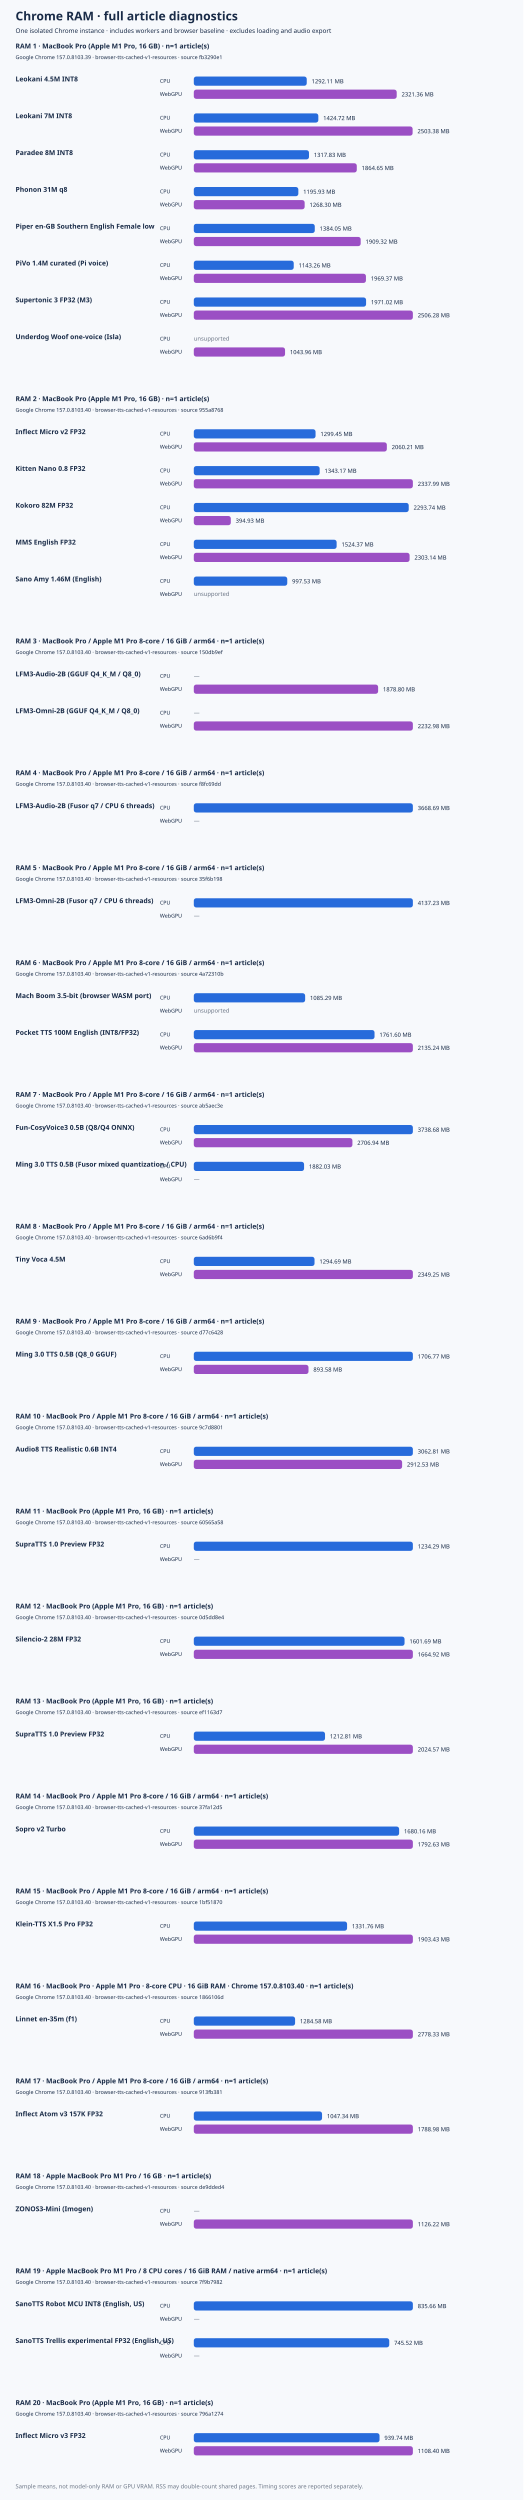
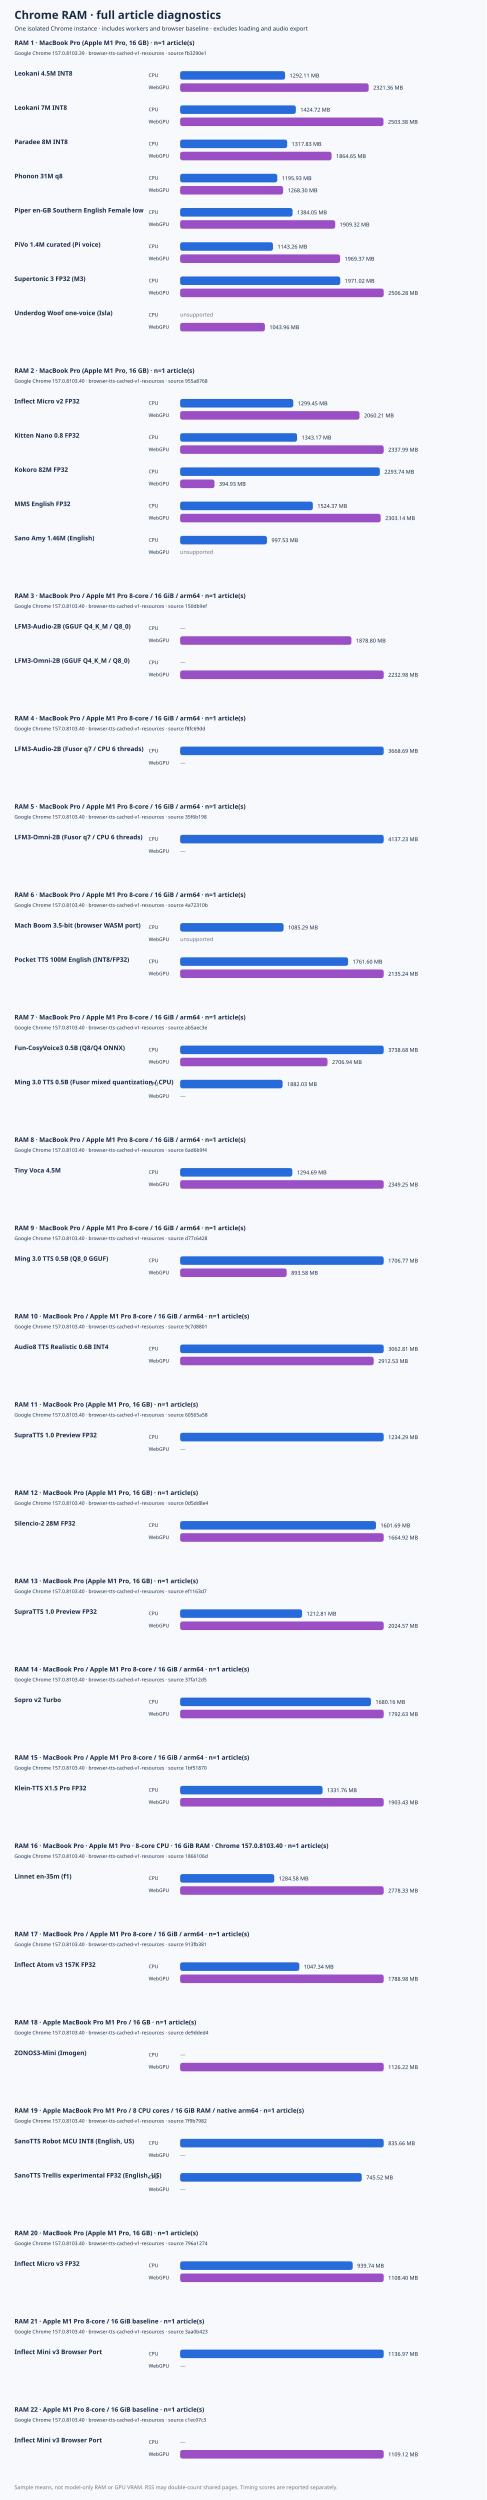
- <svg xmlns="http://www.w3.org/2000/svg" width="1080" height="5160" viewBox="0 0 1080 5160" role="img" aria-labelledby="title desc">
+ <svg xmlns="http://www.w3.org/2000/svg" width="1080" height="5552" viewBox="0 0 1080 5552" role="img" aria-labelledby="title desc">
  <rect width="100%" height="100%" fill="#f7f9fc" />
  <g font-family="system-ui,sans-serif" fill="#192b47">
    <text x="32" y="42" font-size="25" font-weight="700">Chrome RAM · full article diagnostics</text>
    <text x="32" y="68" font-size="13">One isolated Chrome instance · includes workers and browser baseline · excludes loading and audio export</text>
    <text x="32" y="100" font-size="14" font-weight="700">RAM 1 · MacBook Pro (Apple M1 Pro, 16 GB) · n=1 article(s)</text>
    <text x="32" y="122" font-size="11">Google Chrome 157.0.8103.39 · browser-tts-cached-v1-resources · source fb3290e1</text>
    <text x="32" y="168" font-size="14" font-weight="600">Leokani 4.5M INT8</text>
    <text x="330" y="171" font-size="11">CPU</text>
    <rect x="400" y="158" width="233.12" height="19" rx="5" fill="#276bdb" />
    <text x="643.12" y="172" font-size="12">1292.11 MB</text>
    <text x="330" y="198" font-size="11">WebGPU</text>
    <rect x="400" y="185" width="418.81" height="19" rx="5" fill="#9b4fc4" />
    <text x="828.81" y="199" font-size="12">2321.36 MB</text>
    <text x="32" y="244" font-size="14" font-weight="600">Leokani 7M INT8</text>
    <text x="330" y="247" font-size="11">CPU</text>
    <rect x="400" y="234" width="257.04" height="19" rx="5" fill="#276bdb" />
    <text x="667.04" y="248" font-size="12">1424.72 MB</text>
    <text x="330" y="274" font-size="11">WebGPU</text>
    <rect x="400" y="261" width="451.65" height="19" rx="5" fill="#9b4fc4" />
    <text x="861.65" y="275" font-size="12">2503.38 MB</text>
    <text x="32" y="320" font-size="14" font-weight="600">Paradee 8M INT8</text>
    <text x="330" y="323" font-size="11">CPU</text>
    <rect x="400" y="310" width="237.76" height="19" rx="5" fill="#276bdb" />
    <text x="647.76" y="324" font-size="12">1317.83 MB</text>
    <text x="330" y="350" font-size="11">WebGPU</text>
    <rect x="400" y="337" width="336.41" height="19" rx="5" fill="#9b4fc4" />
    <text x="746.41" y="351" font-size="12">1864.65 MB</text>
    <text x="32" y="396" font-size="14" font-weight="600">Phonon 31M q8</text>
    <text x="330" y="399" font-size="11">CPU</text>
    <rect x="400" y="386" width="215.77" height="19" rx="5" fill="#276bdb" />
    <text x="625.77" y="400" font-size="12">1195.93 MB</text>
    <text x="330" y="426" font-size="11">WebGPU</text>
    <rect x="400" y="413" width="228.82" height="19" rx="5" fill="#9b4fc4" />
    <text x="638.82" y="427" font-size="12">1268.30 MB</text>
    <text x="32" y="472" font-size="14" font-weight="600">Piper en-GB Southern English Female low</text>
    <text x="330" y="475" font-size="11">CPU</text>
    <rect x="400" y="462" width="249.71" height="19" rx="5" fill="#276bdb" />
    <text x="659.71" y="476" font-size="12">1384.05 MB</text>
    <text x="330" y="502" font-size="11">WebGPU</text>
    <rect x="400" y="489" width="344.47" height="19" rx="5" fill="#9b4fc4" />
    <text x="754.47" y="503" font-size="12">1909.32 MB</text>
    <text x="32" y="548" font-size="14" font-weight="600">PiVo 1.4M curated (Pi voice)</text>
    <text x="330" y="551" font-size="11">CPU</text>
    <rect x="400" y="538" width="206.26" height="19" rx="5" fill="#276bdb" />
    <text x="616.26" y="552" font-size="12">1143.26 MB</text>
    <text x="330" y="578" font-size="11">WebGPU</text>
    <rect x="400" y="565" width="355.31" height="19" rx="5" fill="#9b4fc4" />
    <text x="765.31" y="579" font-size="12">1969.37 MB</text>
    <text x="32" y="624" font-size="14" font-weight="600">Supertonic 3 FP32 (M3)</text>
    <text x="330" y="627" font-size="11">CPU</text>
    <rect x="400" y="614" width="355.60" height="19" rx="5" fill="#276bdb" />
    <text x="765.60" y="628" font-size="12">1971.02 MB</text>
    <text x="330" y="654" font-size="11">WebGPU</text>
    <rect x="400" y="641" width="452.17" height="19" rx="5" fill="#9b4fc4" />
    <text x="862.17" y="655" font-size="12">2506.28 MB</text>
    <text x="32" y="700" font-size="14" font-weight="600">Underdog Woof one-voice (Isla)</text>
    <text x="330" y="703" font-size="11">CPU</text>
    <text x="400" y="703" font-size="12" fill="#6c7686">unsupported</text>
    <text x="330" y="730" font-size="11">WebGPU</text>
    <rect x="400" y="717" width="188.35" height="19" rx="5" fill="#9b4fc4" />
    <text x="598.35" y="731" font-size="12">1043.96 MB</text>
    <text x="32" y="828" font-size="14" font-weight="700">RAM 2 · MacBook Pro (Apple M1 Pro, 16 GB) · n=1 article(s)</text>
    <text x="32" y="850" font-size="11">Google Chrome 157.0.8103.40 · browser-tts-cached-v1-resources · source 955a8768</text>
    <text x="32" y="896" font-size="14" font-weight="600">Inflect Micro v2 FP32</text>
    <text x="330" y="899" font-size="11">CPU</text>
    <rect x="400" y="886" width="251.32" height="19" rx="5" fill="#276bdb" />
    <text x="661.32" y="900" font-size="12">1299.45 MB</text>
    <text x="330" y="926" font-size="11">WebGPU</text>
    <rect x="400" y="913" width="398.45" height="19" rx="5" fill="#9b4fc4" />
    <text x="808.45" y="927" font-size="12">2060.21 MB</text>
    <text x="32" y="972" font-size="14" font-weight="600">Kitten Nano 0.8 FP32</text>
    <text x="330" y="975" font-size="11">CPU</text>
    <rect x="400" y="962" width="259.77" height="19" rx="5" fill="#276bdb" />
    <text x="669.77" y="976" font-size="12">1343.17 MB</text>
    <text x="330" y="1002" font-size="11">WebGPU</text>
    <rect x="400" y="989" width="452.17" height="19" rx="5" fill="#9b4fc4" />
    <text x="862.17" y="1003" font-size="12">2337.99 MB</text>
    <text x="32" y="1048" font-size="14" font-weight="600">Kokoro 82M FP32</text>
    <text x="330" y="1051" font-size="11">CPU</text>
    <rect x="400" y="1038" width="443.61" height="19" rx="5" fill="#276bdb" />
    <text x="853.61" y="1052" font-size="12">2293.74 MB</text>
    <text x="330" y="1078" font-size="11">WebGPU</text>
    <rect x="400" y="1065" width="76.38" height="19" rx="5" fill="#9b4fc4" />
    <text x="486.38" y="1079" font-size="12">394.93 MB</text>
    <text x="32" y="1124" font-size="14" font-weight="600">MMS English FP32</text>
    <text x="330" y="1127" font-size="11">CPU</text>
    <rect x="400" y="1114" width="294.82" height="19" rx="5" fill="#276bdb" />
    <text x="704.82" y="1128" font-size="12">1524.37 MB</text>
    <text x="330" y="1154" font-size="11">WebGPU</text>
    <rect x="400" y="1141" width="445.43" height="19" rx="5" fill="#9b4fc4" />
    <text x="855.43" y="1155" font-size="12">2303.14 MB</text>
    <text x="32" y="1200" font-size="14" font-weight="600">Sano Amy 1.46M (English)</text>
    <text x="330" y="1203" font-size="11">CPU</text>
    <rect x="400" y="1190" width="192.92" height="19" rx="5" fill="#276bdb" />
    <text x="602.92" y="1204" font-size="12">997.53 MB</text>
    <text x="330" y="1230" font-size="11">WebGPU</text>
    <text x="400" y="1230" font-size="12" fill="#6c7686">unsupported</text>
    <text x="32" y="1328" font-size="14" font-weight="700">RAM 3 · MacBook Pro / Apple M1 Pro 8-core / 16 GiB / arm64 · n=1 article(s)</text>
    <text x="32" y="1350" font-size="11">Google Chrome 157.0.8103.40 · browser-tts-cached-v1-resources · source 150db9ef</text>
    <text x="32" y="1396" font-size="14" font-weight="600">LFM3-Audio-2B (GGUF Q4_K_M / Q8_0)</text>
    <text x="330" y="1399" font-size="11">CPU</text>
    <text x="400" y="1399" font-size="12" fill="#6c7686">—</text>
    <text x="330" y="1426" font-size="11">WebGPU</text>
    <rect x="400" y="1413" width="380.45" height="19" rx="5" fill="#9b4fc4" />
    <text x="790.45" y="1427" font-size="12">1878.80 MB</text>
    <text x="32" y="1472" font-size="14" font-weight="600">LFM3-Omni-2B (GGUF Q4_K_M / Q8_0)</text>
    <text x="330" y="1475" font-size="11">CPU</text>
    <text x="400" y="1475" font-size="12" fill="#6c7686">—</text>
    <text x="330" y="1502" font-size="11">WebGPU</text>
    <rect x="400" y="1489" width="452.17" height="19" rx="5" fill="#9b4fc4" />
    <text x="862.17" y="1503" font-size="12">2232.98 MB</text>
    <text x="32" y="1600" font-size="14" font-weight="700">RAM 4 · MacBook Pro / Apple M1 Pro 8-core / 16 GiB / arm64 · n=1 article(s)</text>
    <text x="32" y="1622" font-size="11">Google Chrome 157.0.8103.40 · browser-tts-cached-v1-resources · source f8fc69dd</text>
    <text x="32" y="1668" font-size="14" font-weight="600">LFM3-Audio-2B (Fusor q7 / CPU 6 threads)</text>
    <text x="330" y="1671" font-size="11">CPU</text>
    <rect x="400" y="1658" width="452.17" height="19" rx="5" fill="#276bdb" />
    <text x="862.17" y="1672" font-size="12">3668.69 MB</text>
    <text x="330" y="1698" font-size="11">WebGPU</text>
    <text x="400" y="1698" font-size="12" fill="#6c7686">—</text>
    <text x="32" y="1796" font-size="14" font-weight="700">RAM 5 · MacBook Pro / Apple M1 Pro 8-core / 16 GiB / arm64 · n=1 article(s)</text>
    <text x="32" y="1818" font-size="11">Google Chrome 157.0.8103.40 · browser-tts-cached-v1-resources · source 35f6b198</text>
    <text x="32" y="1864" font-size="14" font-weight="600">LFM3-Omni-2B (Fusor q7 / CPU 6 threads)</text>
    <text x="330" y="1867" font-size="11">CPU</text>
    <rect x="400" y="1854" width="452.17" height="19" rx="5" fill="#276bdb" />
    <text x="862.17" y="1868" font-size="12">4137.23 MB</text>
    <text x="330" y="1894" font-size="11">WebGPU</text>
    <text x="400" y="1894" font-size="12" fill="#6c7686">—</text>
    <text x="32" y="1992" font-size="14" font-weight="700">RAM 6 · MacBook Pro / Apple M1 Pro 8-core / 16 GiB / arm64 · n=1 article(s)</text>
    <text x="32" y="2014" font-size="11">Google Chrome 157.0.8103.40 · browser-tts-cached-v1-resources · source 4a72310b</text>
    <text x="32" y="2060" font-size="14" font-weight="600">Mach Boom 3.5-bit (browser WASM port)</text>
    <text x="330" y="2063" font-size="11">CPU</text>
    <rect x="400" y="2050" width="229.83" height="19" rx="5" fill="#276bdb" />
    <text x="639.83" y="2064" font-size="12">1085.29 MB</text>
    <text x="330" y="2090" font-size="11">WebGPU</text>
    <text x="400" y="2090" font-size="12" fill="#6c7686">unsupported</text>
    <text x="32" y="2136" font-size="14" font-weight="600">Pocket TTS 100M English (INT8/FP32)</text>
    <text x="330" y="2139" font-size="11">CPU</text>
    <rect x="400" y="2126" width="373.05" height="19" rx="5" fill="#276bdb" />
    <text x="783.05" y="2140" font-size="12">1761.60 MB</text>
    <text x="330" y="2166" font-size="11">WebGPU</text>
    <rect x="400" y="2153" width="452.17" height="19" rx="5" fill="#9b4fc4" />
    <text x="862.17" y="2167" font-size="12">2135.24 MB</text>
    <text x="32" y="2264" font-size="14" font-weight="700">RAM 7 · MacBook Pro / Apple M1 Pro 8-core / 16 GiB / arm64 · n=1 article(s)</text>
    <text x="32" y="2286" font-size="11">Google Chrome 157.0.8103.40 · browser-tts-cached-v1-resources · source ab5aec3e</text>
    <text x="32" y="2332" font-size="14" font-weight="600">Fun-CosyVoice3 0.5B (Q8/Q4 ONNX)</text>
    <text x="330" y="2335" font-size="11">CPU</text>
    <rect x="400" y="2322" width="452.17" height="19" rx="5" fill="#276bdb" />
    <text x="862.17" y="2336" font-size="12">3738.68 MB</text>
    <text x="330" y="2362" font-size="11">WebGPU</text>
    <rect x="400" y="2349" width="327.39" height="19" rx="5" fill="#9b4fc4" />
    <text x="737.39" y="2363" font-size="12">2706.94 MB</text>
    <text x="32" y="2408" font-size="14" font-weight="600">Ming 3.0 TTS 0.5B (Fusor mixed quantization / CPU)</text>
    <text x="330" y="2411" font-size="11">CPU</text>
    <rect x="400" y="2398" width="227.62" height="19" rx="5" fill="#276bdb" />
    <text x="637.62" y="2412" font-size="12">1882.03 MB</text>
    <text x="330" y="2438" font-size="11">WebGPU</text>
    <text x="400" y="2438" font-size="12" fill="#6c7686">—</text>
    <text x="32" y="2536" font-size="14" font-weight="700">RAM 8 · MacBook Pro / Apple M1 Pro 8-core / 16 GiB / arm64 · n=1 article(s)</text>
    <text x="32" y="2558" font-size="11">Google Chrome 157.0.8103.40 · browser-tts-cached-v1-resources · source 6ad6b9f4</text>
    <text x="32" y="2604" font-size="14" font-weight="600">Tiny Voca 4.5M</text>
    <text x="330" y="2607" font-size="11">CPU</text>
    <rect x="400" y="2594" width="249.20" height="19" rx="5" fill="#276bdb" />
    <text x="659.20" y="2608" font-size="12">1294.69 MB</text>
    <text x="330" y="2634" font-size="11">WebGPU</text>
    <rect x="400" y="2621" width="452.17" height="19" rx="5" fill="#9b4fc4" />
    <text x="862.17" y="2635" font-size="12">2349.25 MB</text>
    <text x="32" y="2732" font-size="14" font-weight="700">RAM 9 · MacBook Pro / Apple M1 Pro 8-core / 16 GiB / arm64 · n=1 article(s)</text>
    <text x="32" y="2754" font-size="11">Google Chrome 157.0.8103.40 · browser-tts-cached-v1-resources · source d77c6428</text>
    <text x="32" y="2800" font-size="14" font-weight="600">Ming 3.0 TTS 0.5B (Q8_0 GGUF)</text>
    <text x="330" y="2803" font-size="11">CPU</text>
    <rect x="400" y="2790" width="452.17" height="19" rx="5" fill="#276bdb" />
    <text x="862.17" y="2804" font-size="12">1706.77 MB</text>
    <text x="330" y="2830" font-size="11">WebGPU</text>
    <rect x="400" y="2817" width="236.74" height="19" rx="5" fill="#9b4fc4" />
    <text x="646.74" y="2831" font-size="12">893.58 MB</text>
    <text x="32" y="2928" font-size="14" font-weight="700">RAM 10 · MacBook Pro / Apple M1 Pro 8-core / 16 GiB / arm64 · n=1 article(s)</text>
    <text x="32" y="2950" font-size="11">Google Chrome 157.0.8103.40 · browser-tts-cached-v1-resources · source 9c7d8801</text>
    <text x="32" y="2996" font-size="14" font-weight="600">Audio8 TTS Realistic 0.6B INT4</text>
    <text x="330" y="2999" font-size="11">CPU</text>
    <rect x="400" y="2986" width="452.17" height="19" rx="5" fill="#276bdb" />
    <text x="862.17" y="3000" font-size="12">3062.81 MB</text>
    <text x="330" y="3026" font-size="11">WebGPU</text>
    <rect x="400" y="3013" width="429.99" height="19" rx="5" fill="#9b4fc4" />
    <text x="839.99" y="3027" font-size="12">2912.53 MB</text>
    <text x="32" y="3124" font-size="14" font-weight="700">RAM 11 · MacBook Pro (Apple M1 Pro, 16 GB) · n=1 article(s)</text>
    <text x="32" y="3146" font-size="11">Google Chrome 157.0.8103.40 · browser-tts-cached-v1-resources · source 60565a58</text>
    <text x="32" y="3192" font-size="14" font-weight="600">SupraTTS 1.0 Preview FP32</text>
    <text x="330" y="3195" font-size="11">CPU</text>
    <rect x="400" y="3182" width="452.17" height="19" rx="5" fill="#276bdb" />
    <text x="862.17" y="3196" font-size="12">1234.29 MB</text>
    <text x="330" y="3222" font-size="11">WebGPU</text>
    <text x="400" y="3222" font-size="12" fill="#6c7686">—</text>
    <text x="32" y="3320" font-size="14" font-weight="700">RAM 12 · MacBook Pro (Apple M1 Pro, 16 GB) · n=1 article(s)</text>
    <text x="32" y="3342" font-size="11">Google Chrome 157.0.8103.40 · browser-tts-cached-v1-resources · source 0d5dd8e4</text>
    <text x="32" y="3388" font-size="14" font-weight="600">Silencio-2 28M FP32</text>
    <text x="330" y="3391" font-size="11">CPU</text>
    <rect x="400" y="3378" width="435.00" height="19" rx="5" fill="#276bdb" />
    <text x="845.00" y="3392" font-size="12">1601.69 MB</text>
    <text x="330" y="3418" font-size="11">WebGPU</text>
    <rect x="400" y="3405" width="452.17" height="19" rx="5" fill="#9b4fc4" />
    <text x="862.17" y="3419" font-size="12">1664.92 MB</text>
    <text x="32" y="3516" font-size="14" font-weight="700">RAM 13 · MacBook Pro (Apple M1 Pro, 16 GB) · n=1 article(s)</text>
    <text x="32" y="3538" font-size="11">Google Chrome 157.0.8103.40 · browser-tts-cached-v1-resources · source ef1163d7</text>
    <text x="32" y="3584" font-size="14" font-weight="600">SupraTTS 1.0 Preview FP32</text>
    <text x="330" y="3587" font-size="11">CPU</text>
    <rect x="400" y="3574" width="270.87" height="19" rx="5" fill="#276bdb" />
    <text x="680.87" y="3588" font-size="12">1212.81 MB</text>
    <text x="330" y="3614" font-size="11">WebGPU</text>
    <rect x="400" y="3601" width="452.17" height="19" rx="5" fill="#9b4fc4" />
    <text x="862.17" y="3615" font-size="12">2024.57 MB</text>
    <text x="32" y="3712" font-size="14" font-weight="700">RAM 14 · MacBook Pro / Apple M1 Pro 8-core / 16 GiB / arm64 · n=1 article(s)</text>
    <text x="32" y="3734" font-size="11">Google Chrome 157.0.8103.40 · browser-tts-cached-v1-resources · source 37fa12d5</text>
    <text x="32" y="3780" font-size="14" font-weight="600">Sopro v2 Turbo</text>
    <text x="330" y="3783" font-size="11">CPU</text>
    <rect x="400" y="3770" width="423.80" height="19" rx="5" fill="#276bdb" />
    <text x="833.80" y="3784" font-size="12">1680.16 MB</text>
    <text x="330" y="3810" font-size="11">WebGPU</text>
    <rect x="400" y="3797" width="452.17" height="19" rx="5" fill="#9b4fc4" />
    <text x="862.17" y="3811" font-size="12">1792.63 MB</text>
    <text x="32" y="3908" font-size="14" font-weight="700">RAM 15 · MacBook Pro / Apple M1 Pro 8-core / 16 GiB / arm64 · n=1 article(s)</text>
    <text x="32" y="3930" font-size="11">Google Chrome 157.0.8103.40 · browser-tts-cached-v1-resources · source 1bf51870</text>
    <text x="32" y="3976" font-size="14" font-weight="600">Klein-TTS X1.5 Pro FP32</text>
    <text x="330" y="3979" font-size="11">CPU</text>
    <rect x="400" y="3966" width="316.37" height="19" rx="5" fill="#276bdb" />
    <text x="726.37" y="3980" font-size="12">1331.76 MB</text>
    <text x="330" y="4006" font-size="11">WebGPU</text>
    <rect x="400" y="3993" width="452.17" height="19" rx="5" fill="#9b4fc4" />
    <text x="862.17" y="4007" font-size="12">1903.43 MB</text>
    <text x="32" y="4104" font-size="14" font-weight="700">RAM 16 · MacBook Pro · Apple M1 Pro · 8-core CPU · 16 GiB RAM · Chrome 157.0.8103.40 · n=1 article(s)</text>
    <text x="32" y="4126" font-size="11">Google Chrome 157.0.8103.40 · browser-tts-cached-v1-resources · source 1866106d</text>
    <text x="32" y="4172" font-size="14" font-weight="600">Linnet en-35m (f1)</text>
    <text x="330" y="4175" font-size="11">CPU</text>
    <rect x="400" y="4162" width="209.07" height="19" rx="5" fill="#276bdb" />
    <text x="619.07" y="4176" font-size="12">1284.58 MB</text>
    <text x="330" y="4202" font-size="11">WebGPU</text>
    <rect x="400" y="4189" width="452.17" height="19" rx="5" fill="#9b4fc4" />
    <text x="862.17" y="4203" font-size="12">2778.33 MB</text>
    <text x="32" y="4300" font-size="14" font-weight="700">RAM 17 · MacBook Pro / Apple M1 Pro 8-core / 16 GiB / arm64 · n=1 article(s)</text>
    <text x="32" y="4322" font-size="11">Google Chrome 157.0.8103.40 · browser-tts-cached-v1-resources · source 913fb381</text>
    <text x="32" y="4368" font-size="14" font-weight="600">Inflect Atom v3 157K FP32</text>
    <text x="330" y="4371" font-size="11">CPU</text>
    <rect x="400" y="4358" width="264.72" height="19" rx="5" fill="#276bdb" />
    <text x="674.72" y="4372" font-size="12">1047.34 MB</text>
    <text x="330" y="4398" font-size="11">WebGPU</text>
    <rect x="400" y="4385" width="452.17" height="19" rx="5" fill="#9b4fc4" />
    <text x="862.17" y="4399" font-size="12">1788.98 MB</text>
    <text x="32" y="4496" font-size="14" font-weight="700">RAM 18 · Apple MacBook Pro M1 Pro / 16 GB · n=1 article(s)</text>
    <text x="32" y="4518" font-size="11">Google Chrome 157.0.8103.40 · browser-tts-cached-v1-resources · source de9dded4</text>
    <text x="32" y="4564" font-size="14" font-weight="600">ZONOS3-Mini (Imogen)</text>
    <text x="330" y="4567" font-size="11">CPU</text>
    <text x="400" y="4567" font-size="12" fill="#6c7686">—</text>
    <text x="330" y="4594" font-size="11">WebGPU</text>
    <rect x="400" y="4581" width="452.17" height="19" rx="5" fill="#9b4fc4" />
    <text x="862.17" y="4595" font-size="12">1126.22 MB</text>
    <text x="32" y="4692" font-size="14" font-weight="700">RAM 19 · Apple MacBook Pro M1 Pro / 8 CPU cores / 16 GiB RAM / native arm64 · n=1 article(s)</text>
    <text x="32" y="4714" font-size="11">Google Chrome 157.0.8103.40 · browser-tts-cached-v1-resources · source 7f9b7982</text>
    <text x="32" y="4760" font-size="14" font-weight="600">SanoTTS Robot MCU INT8 (English, US)</text>
    <text x="330" y="4763" font-size="11">CPU</text>
    <rect x="400" y="4750" width="452.17" height="19" rx="5" fill="#276bdb" />
    <text x="862.17" y="4764" font-size="12">835.66 MB</text>
    <text x="330" y="4790" font-size="11">WebGPU</text>
    <text x="400" y="4790" font-size="12" fill="#6c7686">—</text>
    <text x="32" y="4836" font-size="14" font-weight="600">SanoTTS Trellis experimental FP32 (English, US)</text>
    <text x="330" y="4839" font-size="11">CPU</text>
    <rect x="400" y="4826" width="403.40" height="19" rx="5" fill="#276bdb" />
    <text x="813.40" y="4840" font-size="12">745.52 MB</text>
    <text x="330" y="4866" font-size="11">WebGPU</text>
    <text x="400" y="4866" font-size="12" fill="#6c7686">—</text>
    <text x="32" y="4964" font-size="14" font-weight="700">RAM 20 · MacBook Pro (Apple M1 Pro, 16 GB) · n=1 article(s)</text>
    <text x="32" y="4986" font-size="11">Google Chrome 157.0.8103.40 · browser-tts-cached-v1-resources · source 796a1274</text>
    <text x="32" y="5032" font-size="14" font-weight="600">Inflect Micro v3 FP32</text>
    <text x="330" y="5035" font-size="11">CPU</text>
    <rect x="400" y="5022" width="383.37" height="19" rx="5" fill="#276bdb" />
    <text x="793.37" y="5036" font-size="12">939.74 MB</text>
    <text x="330" y="5062" font-size="11">WebGPU</text>
    <rect x="400" y="5049" width="452.17" height="19" rx="5" fill="#9b4fc4" />
    <text x="862.17" y="5063" font-size="12">1108.40 MB</text>
-     <text x="32" y="5136" font-size="12" fill="#6c7686">Sample means, not model-only RAM or GPU VRAM. RSS may double-count shared pages. Timing scores are reported separately.</text>
+     <text x="32" y="5160" font-size="14" font-weight="700">RAM 21 · Apple M1 Pro 8-core / 16 GiB baseline · n=1 article(s)</text>
+     <text x="32" y="5182" font-size="11">Google Chrome 157.0.8103.40 · browser-tts-cached-v1-resources · source 3aa0b423</text>
+     <text x="32" y="5228" font-size="14" font-weight="600">Inflect Mini v3 Browser Port</text>
+     <text x="330" y="5231" font-size="11">CPU</text>
+     <rect x="400" y="5218" width="452.17" height="19" rx="5" fill="#276bdb" />
+     <text x="862.17" y="5232" font-size="12">1136.97 MB</text>
+     <text x="330" y="5258" font-size="11">WebGPU</text>
+     <text x="400" y="5258" font-size="12" fill="#6c7686">—</text>
+     <text x="32" y="5356" font-size="14" font-weight="700">RAM 22 · Apple M1 Pro 8-core / 16 GiB baseline · n=1 article(s)</text>
+     <text x="32" y="5378" font-size="11">Google Chrome 157.0.8103.40 · browser-tts-cached-v1-resources · source c1ec07c3</text>
+     <text x="32" y="5424" font-size="14" font-weight="600">Inflect Mini v3 Browser Port</text>
+     <text x="330" y="5427" font-size="11">CPU</text>
+     <text x="400" y="5427" font-size="12" fill="#6c7686">—</text>
+     <text x="330" y="5454" font-size="11">WebGPU</text>
+     <rect x="400" y="5441" width="452.17" height="19" rx="5" fill="#9b4fc4" />
+     <text x="862.17" y="5455" font-size="12">1109.12 MB</text>
+     <text x="32" y="5528" font-size="12" fill="#6c7686">Sample means, not model-only RAM or GPU VRAM. RSS may double-count shared pages. Timing scores are reported separately.</text>
  </g>
</svg>
